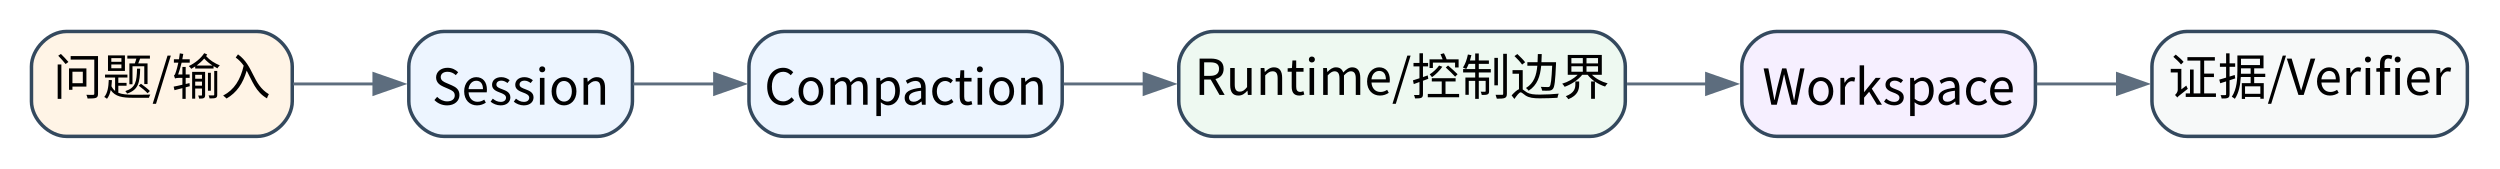
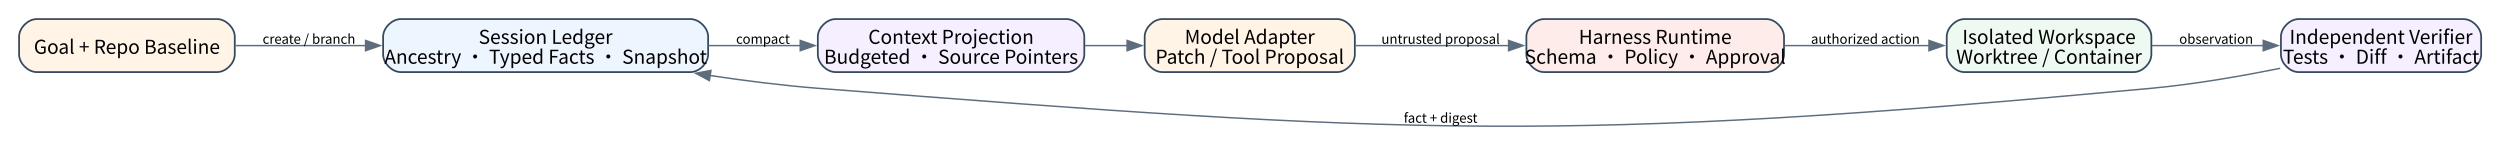
- <svg xmlns="http://www.w3.org/2000/svg" width="858pt" height="58pt" viewBox="0.00 0.00 858.00 58.00">
-   <g id="graph0" class="graph" transform="scale(1 1) rotate(0) translate(10.8 46.8)">
+ <svg xmlns="http://www.w3.org/2000/svg" width="1698pt" height="99pt" viewBox="0.00 0.00 1698.00 99.00">
+   <g id="graph0" class="graph" transform="scale(1 1) rotate(0) translate(12.96 85.87)">
    <g id="node1" class="node">
-       <path fill="#fff4e6" stroke="#34495e" stroke-width="1.2" d="M77.5,-36C77.5,-36 12,-36 12,-36 6,-36 0,-30 0,-24 0,-24 0,-12 0,-12 0,-6 6,0 12,0 12,0 77.5,0 77.5,0 83.5,0 89.5,-6 89.5,-12 89.5,-12 89.5,-24 89.5,-24 89.5,-30 83.5,-36 77.5,-36" />
-       <text xml:space="preserve" text-anchor="middle" x="44.75" y="-14.22" font-family="Noto Sans CJK SC" font-size="17.00">问题/输入</text>
+       <path fill="#fff4e6" stroke="#34495e" stroke-width="1.2" d="M134.5,-72.91C134.5,-72.91 12,-72.91 12,-72.91 6,-72.91 0,-66.91 0,-60.91 0,-60.91 0,-48.91 0,-48.91 0,-42.91 6,-36.91 12,-36.91 12,-36.91 134.5,-36.91 134.5,-36.91 140.5,-36.91 146.5,-42.91 146.5,-48.91 146.5,-48.91 146.5,-60.91 146.5,-60.91 146.5,-66.91 140.5,-72.91 134.5,-72.91" />
+       <text xml:space="preserve" text-anchor="middle" x="73.25" y="-49.31" font-family="Noto Sans CJK SC" font-size="13.00">Goal + Repo Baseline</text>
    </g>
    <g id="node2" class="node">
-       <path fill="#edf5ff" stroke="#34495e" stroke-width="1.2" d="M194.25,-36C194.25,-36 141.5,-36 141.5,-36 135.5,-36 129.5,-30 129.5,-24 129.5,-24 129.5,-12 129.5,-12 129.5,-6 135.5,0 141.5,0 141.5,0 194.25,0 194.25,0 200.25,0 206.25,-6 206.25,-12 206.25,-12 206.25,-24 206.25,-24 206.25,-30 200.25,-36 194.25,-36" />
-       <text xml:space="preserve" text-anchor="middle" x="167.88" y="-10.85" font-family="Noto Sans CJK SC" font-size="17.00">Session</text>
+       <path fill="#edf5ff" stroke="#34495e" stroke-width="1.2" d="M456,-72.91C456,-72.91 259.25,-72.91 259.25,-72.91 253.25,-72.91 247.25,-66.91 247.25,-60.91 247.25,-60.91 247.25,-48.91 247.25,-48.91 247.25,-42.91 253.25,-36.91 259.25,-36.91 259.25,-36.91 456,-36.91 456,-36.91 462,-36.91 468,-42.91 468,-48.91 468,-48.91 468,-60.91 468,-60.91 468,-66.91 462,-72.91 456,-72.91" />
+       <text xml:space="preserve" text-anchor="middle" x="357.62" y="-56.06" font-family="Noto Sans CJK SC" font-size="13.00">Session Ledger</text>
+       <text xml:space="preserve" text-anchor="middle" x="357.62" y="-42.56" font-family="Noto Sans CJK SC" font-size="13.00">Ancestry · Typed Facts · Snapshot</text>
    </g>
    <g id="edge1" class="edge">
-       <path fill="none" stroke="#5d6d7e" d="M89.82,-18C98.86,-18 108.42,-18 117.63,-18" />
-       <polygon fill="#5d6d7e" stroke="#5d6d7e" points="117.52,-21.5 127.52,-18 117.52,-14.5 117.52,-21.5" />
+       <path fill="none" stroke="#5d6d7e" d="M146.97,-54.91C173.92,-54.91 205.26,-54.91 235.37,-54.91" />
+       <polygon fill="#5d6d7e" stroke="#5d6d7e" points="235.33,-58.41 245.33,-54.91 235.33,-51.41 235.33,-58.41" />
+       <text xml:space="preserve" text-anchor="middle" x="196.88" y="-56.11" font-family="Noto Sans CJK SC" font-size="9.00">create / branch</text>
    </g>
    <g id="node3" class="node">
-       <path fill="#edf5ff" stroke="#34495e" stroke-width="1.2" d="M341.75,-36C341.75,-36 258.25,-36 258.25,-36 252.25,-36 246.25,-30 246.25,-24 246.25,-24 246.25,-12 246.25,-12 246.25,-6 252.25,0 258.25,0 258.25,0 341.75,0 341.75,0 347.75,0 353.75,-6 353.75,-12 353.75,-12 353.75,-24 353.75,-24 353.75,-30 347.75,-36 341.75,-36" />
-       <text xml:space="preserve" text-anchor="middle" x="300" y="-10.85" font-family="Noto Sans CJK SC" font-size="17.00">Compaction</text>
+       <path fill="#f6efff" stroke="#34495e" stroke-width="1.2" d="M711.5,-72.91C711.5,-72.91 554.5,-72.91 554.5,-72.91 548.5,-72.91 542.5,-66.91 542.5,-60.91 542.5,-60.91 542.5,-48.91 542.5,-48.91 542.5,-42.91 548.5,-36.91 554.5,-36.91 554.5,-36.91 711.5,-36.91 711.5,-36.91 717.5,-36.91 723.5,-42.91 723.5,-48.91 723.5,-48.91 723.5,-60.91 723.5,-60.91 723.5,-66.91 717.5,-72.91 711.5,-72.91" />
+       <text xml:space="preserve" text-anchor="middle" x="633" y="-56.06" font-family="Noto Sans CJK SC" font-size="13.00">Context Projection</text>
+       <text xml:space="preserve" text-anchor="middle" x="633" y="-42.56" font-family="Noto Sans CJK SC" font-size="13.00">Budgeted · Source Pointers</text>
    </g>
    <g id="edge2" class="edge">
-       <path fill="none" stroke="#5d6d7e" d="M206.51,-18C215.36,-18 225.04,-18 234.69,-18" />
-       <polygon fill="#5d6d7e" stroke="#5d6d7e" points="234.45,-21.5 244.45,-18 234.45,-14.5 234.45,-21.5" />
+       <path fill="none" stroke="#5d6d7e" d="M468.24,-54.91C488.83,-54.91 510.26,-54.91 530.59,-54.91" />
+       <polygon fill="#5d6d7e" stroke="#5d6d7e" points="530.56,-58.41 540.56,-54.91 530.56,-51.41 530.56,-58.41" />
+       <text xml:space="preserve" text-anchor="middle" x="505.25" y="-56.11" font-family="Noto Sans CJK SC" font-size="9.00">compact</text>
    </g>
    <g id="node4" class="node">
-       <path fill="#eef9f1" stroke="#34495e" stroke-width="1.2" d="M535,-36C535,-36 405.75,-36 405.75,-36 399.75,-36 393.75,-30 393.75,-24 393.75,-24 393.75,-12 393.75,-12 393.75,-6 399.75,0 405.75,0 405.75,0 535,0 535,0 541,0 547,-6 547,-12 547,-12 547,-24 547,-24 547,-30 541,-36 535,-36" />
-       <text xml:space="preserve" text-anchor="middle" x="470.38" y="-14.22" font-family="Noto Sans CJK SC" font-size="17.00">Runtime/控制边界</text>
+       <path fill="#fff4e6" stroke="#34495e" stroke-width="1.2" d="M895.25,-72.91C895.25,-72.91 776.5,-72.91 776.5,-72.91 770.5,-72.91 764.5,-66.91 764.5,-60.91 764.5,-60.91 764.5,-48.91 764.5,-48.91 764.5,-42.91 770.5,-36.91 776.5,-36.91 776.5,-36.91 895.25,-36.91 895.25,-36.91 901.25,-36.91 907.25,-42.91 907.25,-48.91 907.25,-48.91 907.25,-60.91 907.25,-60.91 907.25,-66.91 901.25,-72.91 895.25,-72.91" />
+       <text xml:space="preserve" text-anchor="middle" x="835.88" y="-56.06" font-family="Noto Sans CJK SC" font-size="13.00">Model Adapter</text>
+       <text xml:space="preserve" text-anchor="middle" x="835.88" y="-42.56" font-family="Noto Sans CJK SC" font-size="13.00">Patch / Tool Proposal</text>
    </g>
    <g id="edge3" class="edge">
-       <path fill="none" stroke="#5d6d7e" d="M354.27,-18C363.11,-18 372.47,-18 381.89,-18" />
-       <polygon fill="#5d6d7e" stroke="#5d6d7e" points="381.86,-21.5 391.86,-18 381.86,-14.5 381.86,-21.5" />
+       <path fill="none" stroke="#5d6d7e" d="M723.86,-54.91C733.44,-54.91 743.15,-54.91 752.64,-54.91" />
+       <polygon fill="#5d6d7e" stroke="#5d6d7e" points="752.56,-58.41 762.56,-54.91 752.56,-51.41 752.56,-58.41" />
    </g>
    <g id="node5" class="node">
-       <path fill="#f6efff" stroke="#34495e" stroke-width="1.2" d="M675.75,-36C675.75,-36 599,-36 599,-36 593,-36 587,-30 587,-24 587,-24 587,-12 587,-12 587,-6 593,0 599,0 599,0 675.75,0 675.75,0 681.75,0 687.75,-6 687.75,-12 687.75,-12 687.75,-24 687.75,-24 687.75,-30 681.75,-36 675.75,-36" />
-       <text xml:space="preserve" text-anchor="middle" x="637.38" y="-10.85" font-family="Noto Sans CJK SC" font-size="17.00">Workspace</text>
+       <path fill="#fdecea" stroke="#34495e" stroke-width="1.2" d="M1186.75,-72.91C1186.75,-72.91 1035.75,-72.91 1035.75,-72.91 1029.75,-72.91 1023.75,-66.91 1023.75,-60.91 1023.75,-60.91 1023.75,-48.91 1023.75,-48.91 1023.75,-42.91 1029.75,-36.91 1035.75,-36.91 1035.75,-36.91 1186.75,-36.91 1186.75,-36.91 1192.75,-36.91 1198.75,-42.91 1198.75,-48.91 1198.75,-48.91 1198.75,-60.91 1198.75,-60.91 1198.75,-66.91 1192.75,-72.91 1186.75,-72.91" />
+       <text xml:space="preserve" text-anchor="middle" x="1111.25" y="-56.06" font-family="Noto Sans CJK SC" font-size="13.00">Harness Runtime</text>
+       <text xml:space="preserve" text-anchor="middle" x="1111.25" y="-42.56" font-family="Noto Sans CJK SC" font-size="13.00">Schema · Policy · Approval</text>
    </g>
    <g id="edge4" class="edge">
-       <path fill="none" stroke="#5d6d7e" d="M547.6,-18C556.76,-18 566.02,-18 574.93,-18" />
-       <polygon fill="#5d6d7e" stroke="#5d6d7e" points="574.89,-21.5 584.89,-18 574.89,-14.5 574.89,-21.5" />
+       <path fill="none" stroke="#5d6d7e" d="M907.63,-54.91C939.47,-54.91 977.57,-54.91 1012.11,-54.91" />
+       <polygon fill="#5d6d7e" stroke="#5d6d7e" points="1011.67,-58.41 1021.67,-54.91 1011.67,-51.41 1011.67,-58.41" />
+       <text xml:space="preserve" text-anchor="middle" x="965.5" y="-56.11" font-family="Noto Sans CJK SC" font-size="9.00">untrusted proposal</text>
    </g>
    <g id="node6" class="node">
-       <path fill="#f7f9f9" stroke="#34495e" stroke-width="1.2" d="M824,-36C824,-36 739.75,-36 739.75,-36 733.75,-36 727.75,-30 727.75,-24 727.75,-24 727.75,-12 727.75,-12 727.75,-6 733.75,0 739.75,0 739.75,0 824,0 824,0 830,0 836,-6 836,-12 836,-12 836,-24 836,-24 836,-30 830,-36 824,-36" />
-       <text xml:space="preserve" text-anchor="middle" x="781.88" y="-14.22" font-family="Noto Sans CJK SC" font-size="17.00">证据/Verifier</text>
+       <path fill="#eef9f1" stroke="#34495e" stroke-width="1.2" d="M1436.25,-72.91C1436.25,-72.91 1321.25,-72.91 1321.25,-72.91 1315.25,-72.91 1309.25,-66.91 1309.25,-60.91 1309.25,-60.91 1309.25,-48.91 1309.25,-48.91 1309.25,-42.91 1315.25,-36.91 1321.25,-36.91 1321.25,-36.91 1436.25,-36.91 1436.25,-36.91 1442.25,-36.91 1448.25,-42.91 1448.25,-48.91 1448.25,-48.91 1448.25,-60.91 1448.25,-60.91 1448.25,-66.91 1442.25,-72.91 1436.25,-72.91" />
+       <text xml:space="preserve" text-anchor="middle" x="1378.75" y="-56.06" font-family="Noto Sans CJK SC" font-size="13.00">Isolated Workspace</text>
+       <text xml:space="preserve" text-anchor="middle" x="1378.75" y="-42.56" font-family="Noto Sans CJK SC" font-size="13.00">Worktree / Container</text>
    </g>
    <g id="edge5" class="edge">
-       <path fill="none" stroke="#5d6d7e" d="M688.21,-18C697.23,-18 706.75,-18 716.12,-18" />
-       <polygon fill="#5d6d7e" stroke="#5d6d7e" points="715.91,-21.5 725.91,-18 715.91,-14.5 715.91,-21.5" />
+       <path fill="none" stroke="#5d6d7e" d="M1199.18,-54.91C1230.84,-54.91 1266.45,-54.91 1297.5,-54.91" />
+       <polygon fill="#5d6d7e" stroke="#5d6d7e" points="1297.2,-58.41 1307.2,-54.91 1297.2,-51.41 1297.2,-58.41" />
+       <text xml:space="preserve" text-anchor="middle" x="1254" y="-56.11" font-family="Noto Sans CJK SC" font-size="9.00">authorized action</text>
+     </g>
+     <g id="node7" class="node">
+       <path fill="#f6efff" stroke="#34495e" stroke-width="1.2" d="M1660.25,-72.91C1660.25,-72.91 1548.25,-72.91 1548.25,-72.91 1542.25,-72.91 1536.25,-66.91 1536.25,-60.91 1536.25,-60.91 1536.25,-48.91 1536.25,-48.91 1536.25,-42.91 1542.25,-36.91 1548.25,-36.91 1548.25,-36.91 1660.25,-36.91 1660.25,-36.91 1666.25,-36.91 1672.25,-42.91 1672.25,-48.91 1672.25,-48.91 1672.25,-60.91 1672.25,-60.91 1672.25,-66.91 1666.25,-72.91 1660.25,-72.91" />
+       <text xml:space="preserve" text-anchor="middle" x="1604.25" y="-56.06" font-family="Noto Sans CJK SC" font-size="13.00">Independent Verifier</text>
+       <text xml:space="preserve" text-anchor="middle" x="1604.25" y="-42.56" font-family="Noto Sans CJK SC" font-size="13.00">Tests · Diff · Artifact</text>
+     </g>
+     <g id="edge6" class="edge">
+       <path fill="none" stroke="#5d6d7e" d="M1448.63,-54.91C1472.66,-54.91 1499.8,-54.91 1524.56,-54.91" />
+       <polygon fill="#5d6d7e" stroke="#5d6d7e" points="1524.23,-58.41 1534.23,-54.91 1524.23,-51.41 1524.23,-58.41" />
+       <text xml:space="preserve" text-anchor="middle" x="1492.25" y="-56.11" font-family="Noto Sans CJK SC" font-size="9.00">observation</text>
+     </g>
+     <g id="edge7" class="edge">
+       <path fill="none" stroke="#5d6d7e" d="M1535.73,-39.47C1508.69,-34.03 1477.15,-28.59 1448.25,-25.91 1047.41,11.26 943.82,5.54 542.5,-25.91 518.72,-27.78 493.37,-30.98 469.32,-34.59" />
+       <polygon fill="#5d6d7e" stroke="#5d6d7e" points="468.86,-31.12 459.51,-36.1 469.92,-38.04 468.86,-31.12" />
+       <text xml:space="preserve" text-anchor="middle" x="965.5" y="-2.49" font-family="Noto Sans CJK SC" font-size="9.00">fact + digest</text>
    </g>
  </g>
</svg>
